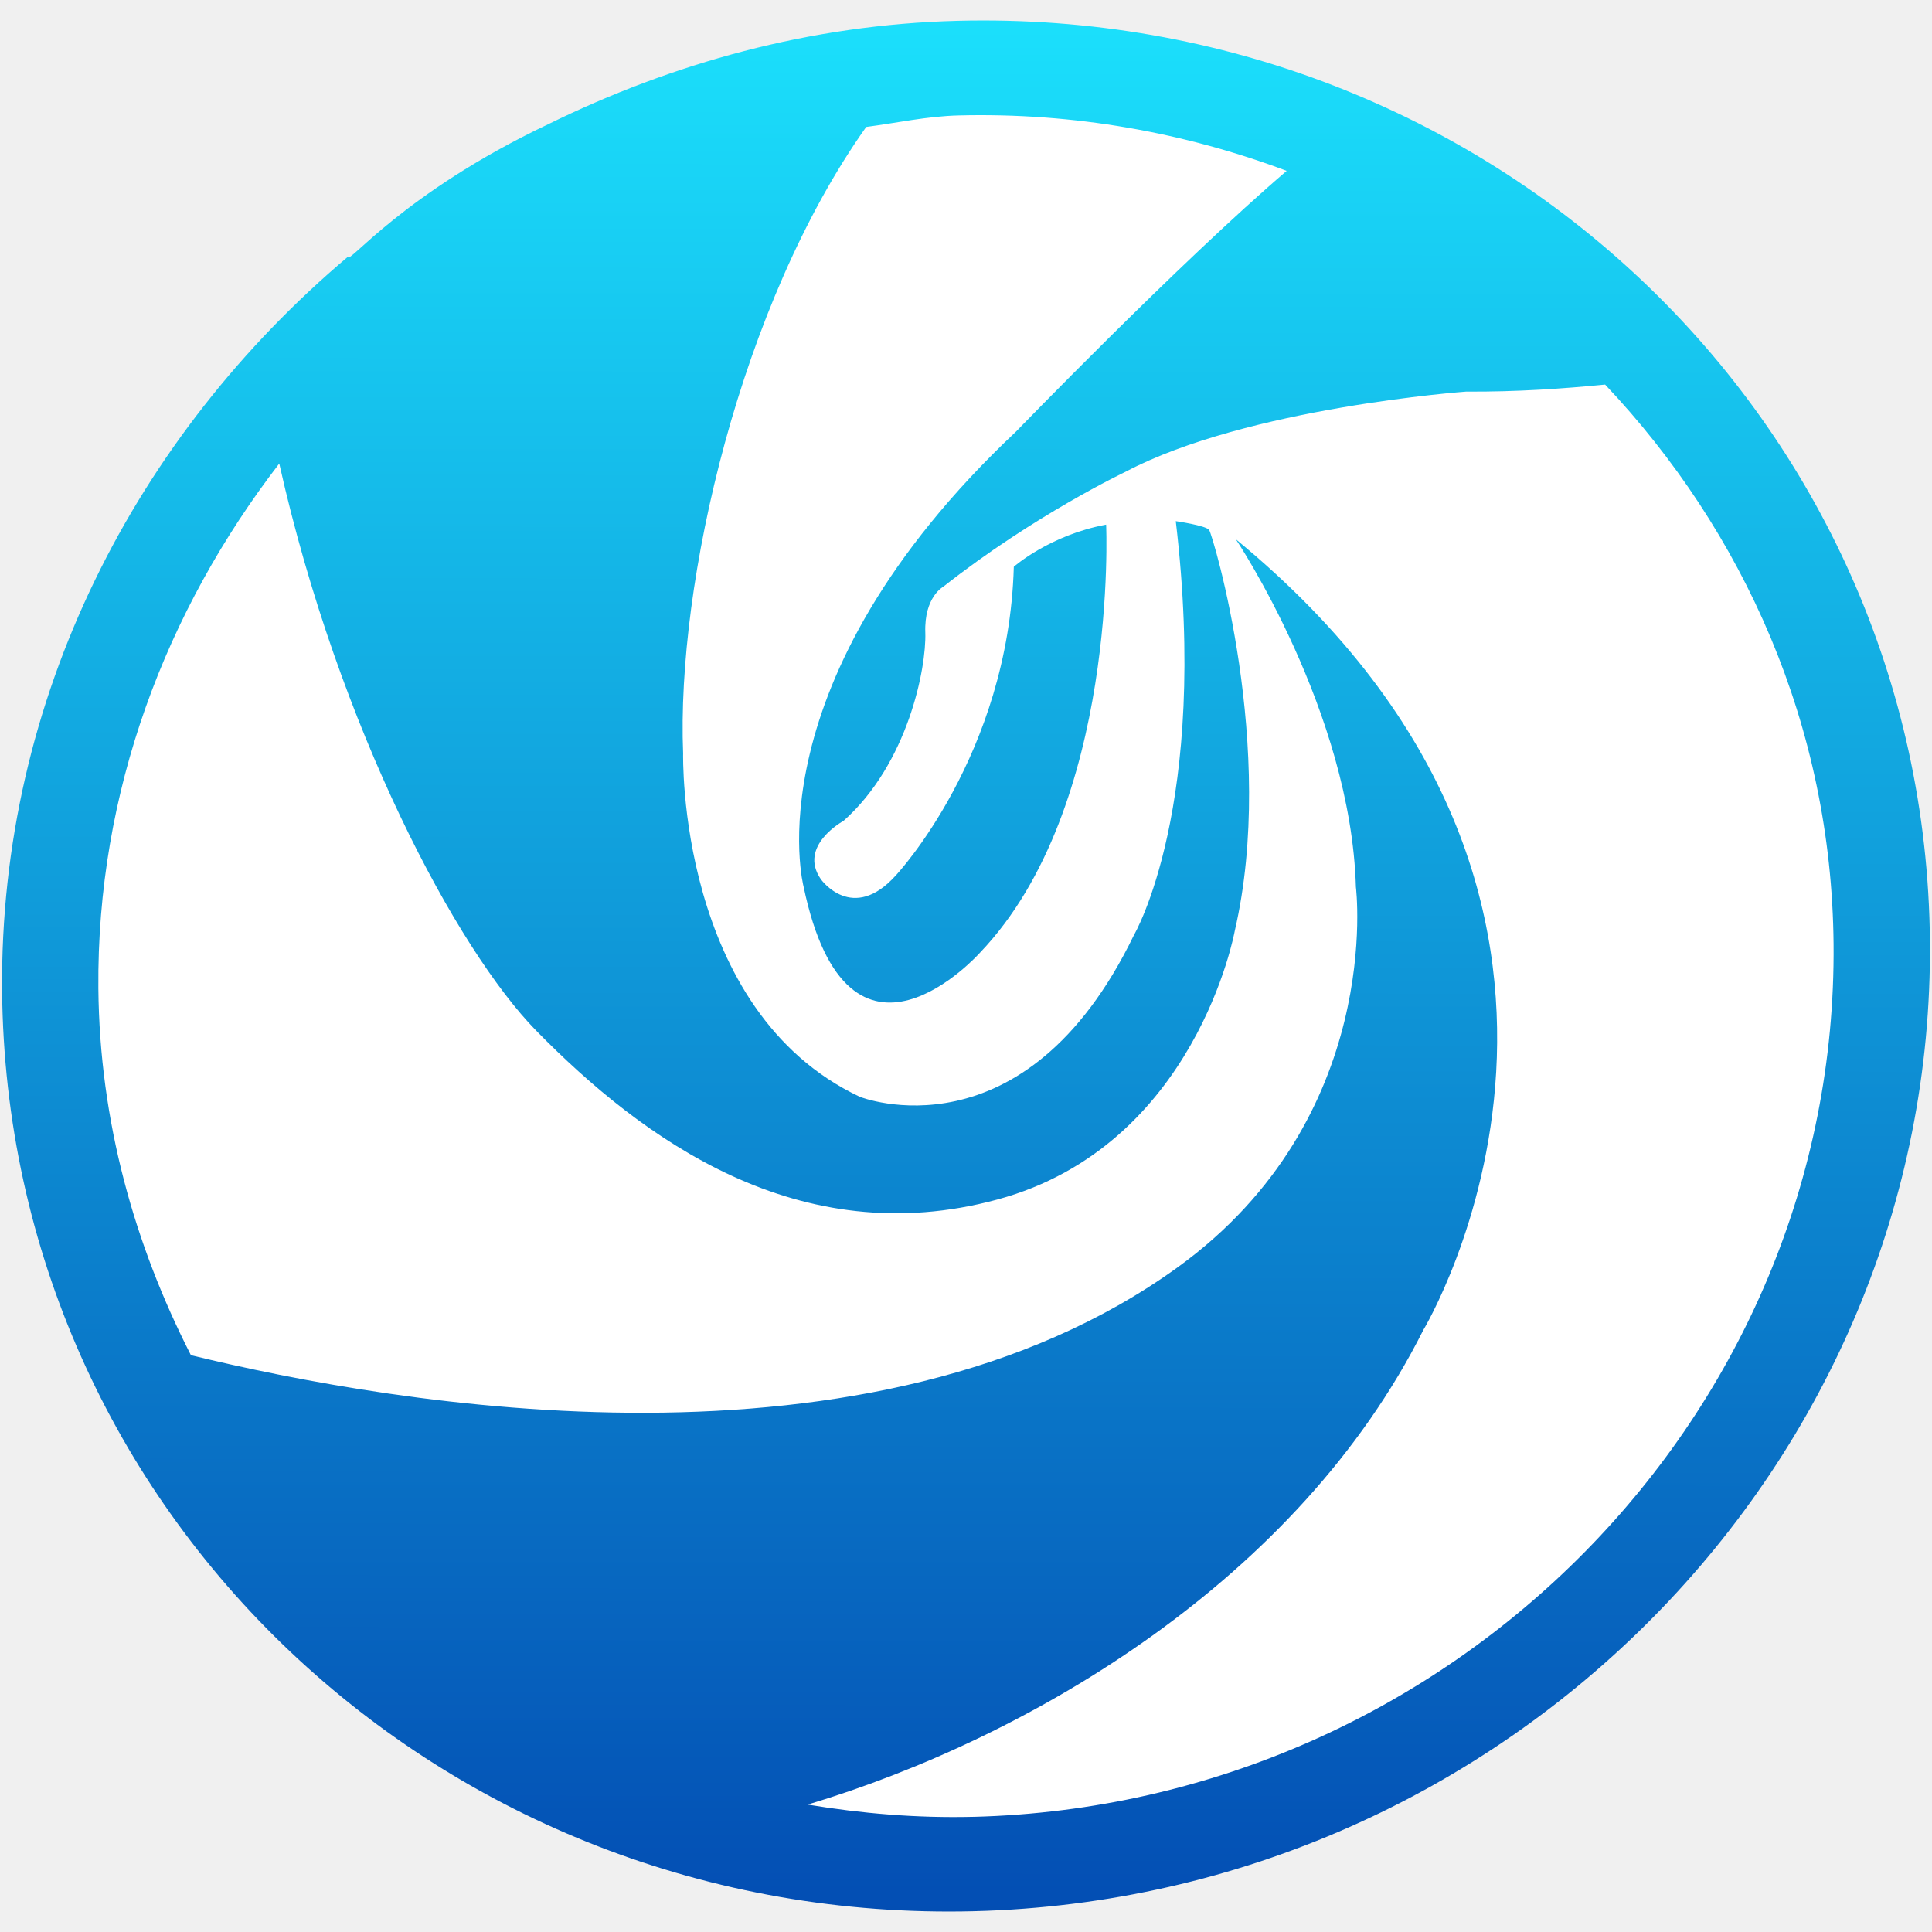
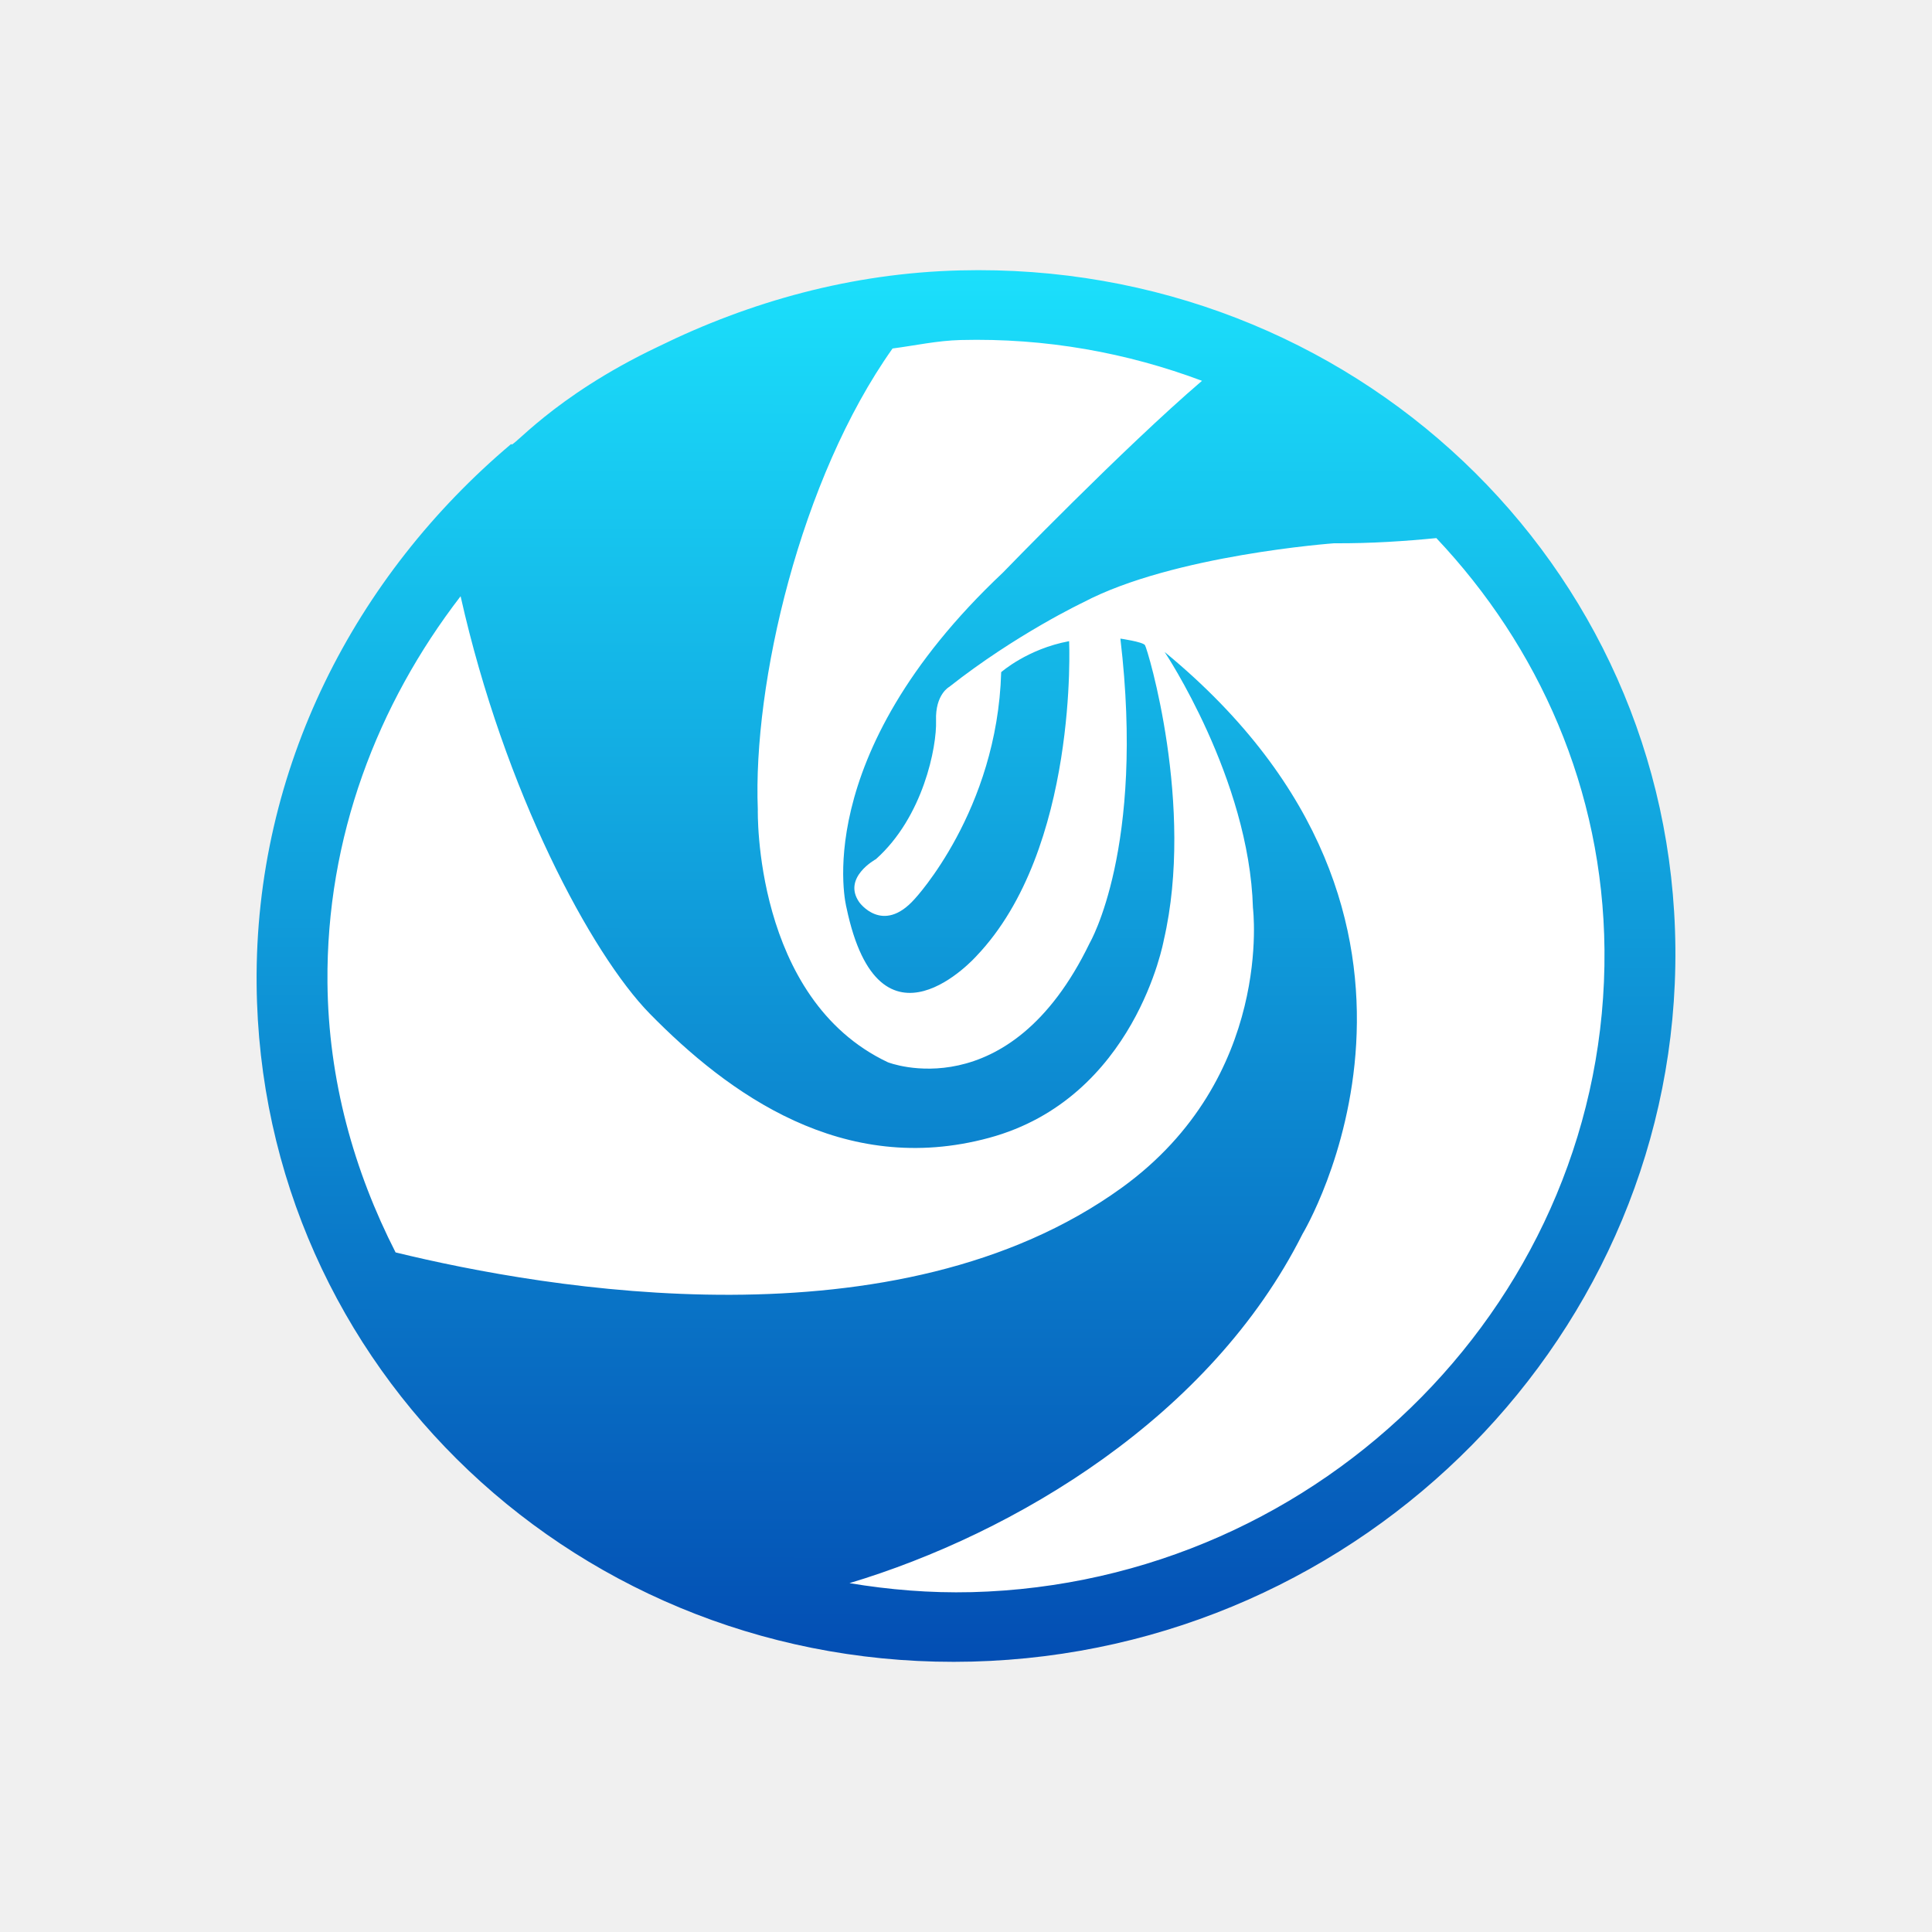
- <svg xmlns="http://www.w3.org/2000/svg" xmlns:xlink="http://www.w3.org/1999/xlink" id="svg35" version="1.1" viewBox="0 0 128 128" height="128" width="128">
+ <svg xmlns="http://www.w3.org/2000/svg" xmlns:xlink="http://www.w3.org/1999/xlink" width="128" height="128" viewBox="0 0 128 128" version="1.1" id="svg35">
  <defs id="defs11">
    <linearGradient id="linearGradient825">
-       <stop id="stop821" offset="0" style="stop-color:#034db3;stop-opacity:1" />
-       <stop id="stop823" offset="1" style="stop-color:#1be0fc;stop-opacity:1" />
+       <stop style="stop-color:#034db3;stop-opacity:1" offset="0" id="stop821" />
+       <stop style="stop-color:#1be0fc;stop-opacity:1" offset="1" id="stop823" />
    </linearGradient>
-     <linearGradient id="linearGradient-1" y2="1" x2="0.5" y1="0.007" x1="0.5">
-       <stop id="stop6" offset="0%" stop-color="#FFDD89" />
-       <stop id="stop8" offset="100%" stop-color="#FFAF32" />
+     <linearGradient x1="0.5" y1="0.007" x2="0.5" y2="1" id="linearGradient-1">
+       <stop stop-color="#FFDD89" offset="0%" id="stop6" />
+       <stop stop-color="#FFAF32" offset="100%" id="stop8" />
    </linearGradient>
-     <linearGradient y2="32.768" x2="156.081" y1="175.191" x1="99.788" gradientUnits="userSpaceOnUse" id="linearGradient829" xlink:href="#linearGradient825" />
+     <linearGradient xlink:href="#linearGradient825" id="linearGradient829" gradientUnits="userSpaceOnUse" x1="99.788" y1="175.191" x2="156.081" y2="32.768" />
  </defs>
-   <g style="opacity:1;fill:none;fill-rule:evenodd;stroke:none;stroke-width:1" transform="matrix(10.33132,-3.965821,3.858757,10.05241,-885.2404,-1230.839)" id="g33">
-     <g transform="matrix(0.07620366,0,0,0.07620366,28.39448,135.9416)" id="ISO安装器-256px">
-       <path style="fill:#ffffff" id="path15" d="M 154.419,36.89 C 108.839,23.56 77.817,34.01 61.468,77.538 c -13.33,45.575 -3.671,75.602 39.04,92.117 45.57,13.33 81.091,3.088 94.416,-42.486 13.33,-45.585 2.42,-73.244 -40.505,-90.279 z" />
-       <path style="opacity:1;fill:url(#linearGradient829);fill-opacity:1" id="path11795" d="m 153.994,32.406 c -10.922,-3.985 -22.111,-5.059 -32.968,-4.05 -12.589,0.993 -18.734,4.891 -18.371,4.185 -20.585,7.35 -37.99,23.158 -46.051,45.329 -14.353,39.482 5.977,83.144 45.4,97.519 39.439,14.375 83.037,-5.982 97.39,-45.464 14.359,-39.482 -5.972,-83.139 -45.4,-97.519 z m -49.395,135.845 c -4.202,-1.536 -8.127,-3.491 -11.824,-5.722 18.371,1.411 42.343,-2.823 58.51,-17.952 0,0 30.818,-24.624 8.523,-65.034 0,0 3.594,16.286 -0.988,29.683 0,0 -4.37,18.218 -23.794,23.511 -28.609,7.795 -61.208,-12.231 -74.834,-21.931 -1.026,-9.972 -0.114,-20.276 3.539,-30.329 5.418,-14.896 15.602,-26.519 28.044,-34.325 -3.111,21.763 -0.651,41.8 2.883,50.193 4.745,11.253 12.991,24.38 29.076,26.063 16.085,1.688 24.956,-13.365 24.956,-13.365 8.252,-12.54 9.544,-30.547 9.419,-30.981 -0.125,-0.44 -2.199,-1.629 -2.199,-1.629 -5.554,22.474 -14.712,29.982 -14.712,29.982 -14.44,13.941 -24.668,4.272 -24.668,4.272 -10.993,-11.807 -3.295,-30.997 -3.295,-30.997 4.305,-13.072 16.851,-32.202 31.068,-41.93 2.367,0.586 4.75,0.95 7.09,1.802 8.604,3.138 16.139,7.866 22.513,13.675 -10.396,3.795 -27.181,11.818 -27.181,11.818 -26.606,11.205 -28.403,28.153 -28.403,28.153 -2.752,17.469 11.107,10.075 11.107,10.075 14.267,-6.949 21.275,-28.603 21.275,-28.603 -4.451,-0.847 -7.958,0.505 -7.958,0.505 -5.695,14.055 -17.312,19.836 -17.312,19.836 -4.571,2.421 -5.635,-1.857 -5.635,-1.857 -0.771,-3.203 3.306,-3.751 3.306,-3.751 6.33,-2.459 10.38,-9.109 11.297,-11.829 0.912,-2.725 2.611,-2.937 2.611,-2.937 8.675,-2.769 16.585,-3.387 16.585,-3.387 10.77,-1.325 27.257,3.811 27.257,3.811 3.697,1.487 7.242,2.6 10.39,3.491 6.042,15.097 6.998,32.289 1.01,48.77 -12.909,35.53 -52.158,53.857 -87.656,40.921 z" />
-       <g style="fill:#b08043" transform="translate(80,168)" id="Page-1" />
+   <g id="g33" transform="matrix(10.33132,-3.965821,3.858757,10.05241,-885.2404,-1230.839)" style="opacity:1;fill:none;fill-rule:evenodd;stroke:none;stroke-width:1">
+     <g id="ISO安装器-256px" transform="matrix(0.05608132,0,0,0.05608132,30.97011,138.0322)">
+       <path d="M 154.419,36.89 C 108.839,23.56 77.817,34.01 61.468,77.538 c -13.33,45.575 -3.671,75.602 39.04,92.117 45.57,13.33 81.091,3.088 94.416,-42.486 13.33,-45.585 2.42,-73.244 -40.505,-90.279 z" id="path15" style="fill:#ffffff" />
+       <path d="m 153.994,32.406 c -10.922,-3.985 -22.111,-5.059 -32.968,-4.05 -12.589,0.993 -18.734,4.891 -18.371,4.185 -20.585,7.35 -37.99,23.158 -46.051,45.329 -14.353,39.482 5.977,83.144 45.4,97.519 39.439,14.375 83.037,-5.982 97.39,-45.464 14.359,-39.482 -5.972,-83.139 -45.4,-97.519 z m -49.395,135.845 c -4.202,-1.536 -8.127,-3.491 -11.824,-5.722 18.371,1.411 42.343,-2.823 58.51,-17.952 0,0 30.818,-24.624 8.523,-65.034 0,0 3.594,16.286 -0.988,29.683 0,0 -4.37,18.218 -23.794,23.511 -28.609,7.795 -61.208,-12.231 -74.834,-21.931 -1.026,-9.972 -0.114,-20.276 3.539,-30.329 5.418,-14.896 15.602,-26.519 28.044,-34.325 -3.111,21.763 -0.651,41.8 2.883,50.193 4.745,11.253 12.991,24.38 29.076,26.063 16.085,1.688 24.956,-13.365 24.956,-13.365 8.252,-12.54 9.544,-30.547 9.419,-30.981 -0.125,-0.44 -2.199,-1.629 -2.199,-1.629 -5.554,22.474 -14.712,29.982 -14.712,29.982 -14.44,13.941 -24.668,4.272 -24.668,4.272 -10.993,-11.807 -3.295,-30.997 -3.295,-30.997 4.305,-13.072 16.851,-32.202 31.068,-41.93 2.367,0.586 4.75,0.95 7.09,1.802 8.604,3.138 16.139,7.866 22.513,13.675 -10.396,3.795 -27.181,11.818 -27.181,11.818 -26.606,11.205 -28.403,28.153 -28.403,28.153 -2.752,17.469 11.107,10.075 11.107,10.075 14.267,-6.949 21.275,-28.603 21.275,-28.603 -4.451,-0.847 -7.958,0.505 -7.958,0.505 -5.695,14.055 -17.312,19.836 -17.312,19.836 -4.571,2.421 -5.635,-1.857 -5.635,-1.857 -0.771,-3.203 3.306,-3.751 3.306,-3.751 6.33,-2.459 10.38,-9.109 11.297,-11.829 0.912,-2.725 2.611,-2.937 2.611,-2.937 8.675,-2.769 16.585,-3.387 16.585,-3.387 10.77,-1.325 27.257,3.811 27.257,3.811 3.697,1.487 7.242,2.6 10.39,3.491 6.042,15.097 6.998,32.289 1.01,48.77 -12.909,35.53 -52.158,53.857 -87.656,40.921 z" id="path11795" style="opacity:1;fill:url(#linearGradient829);fill-opacity:1" />
+       <g id="Page-1" transform="translate(80,168)" style="fill:#b08043" />
    </g>
  </g>
</svg>
